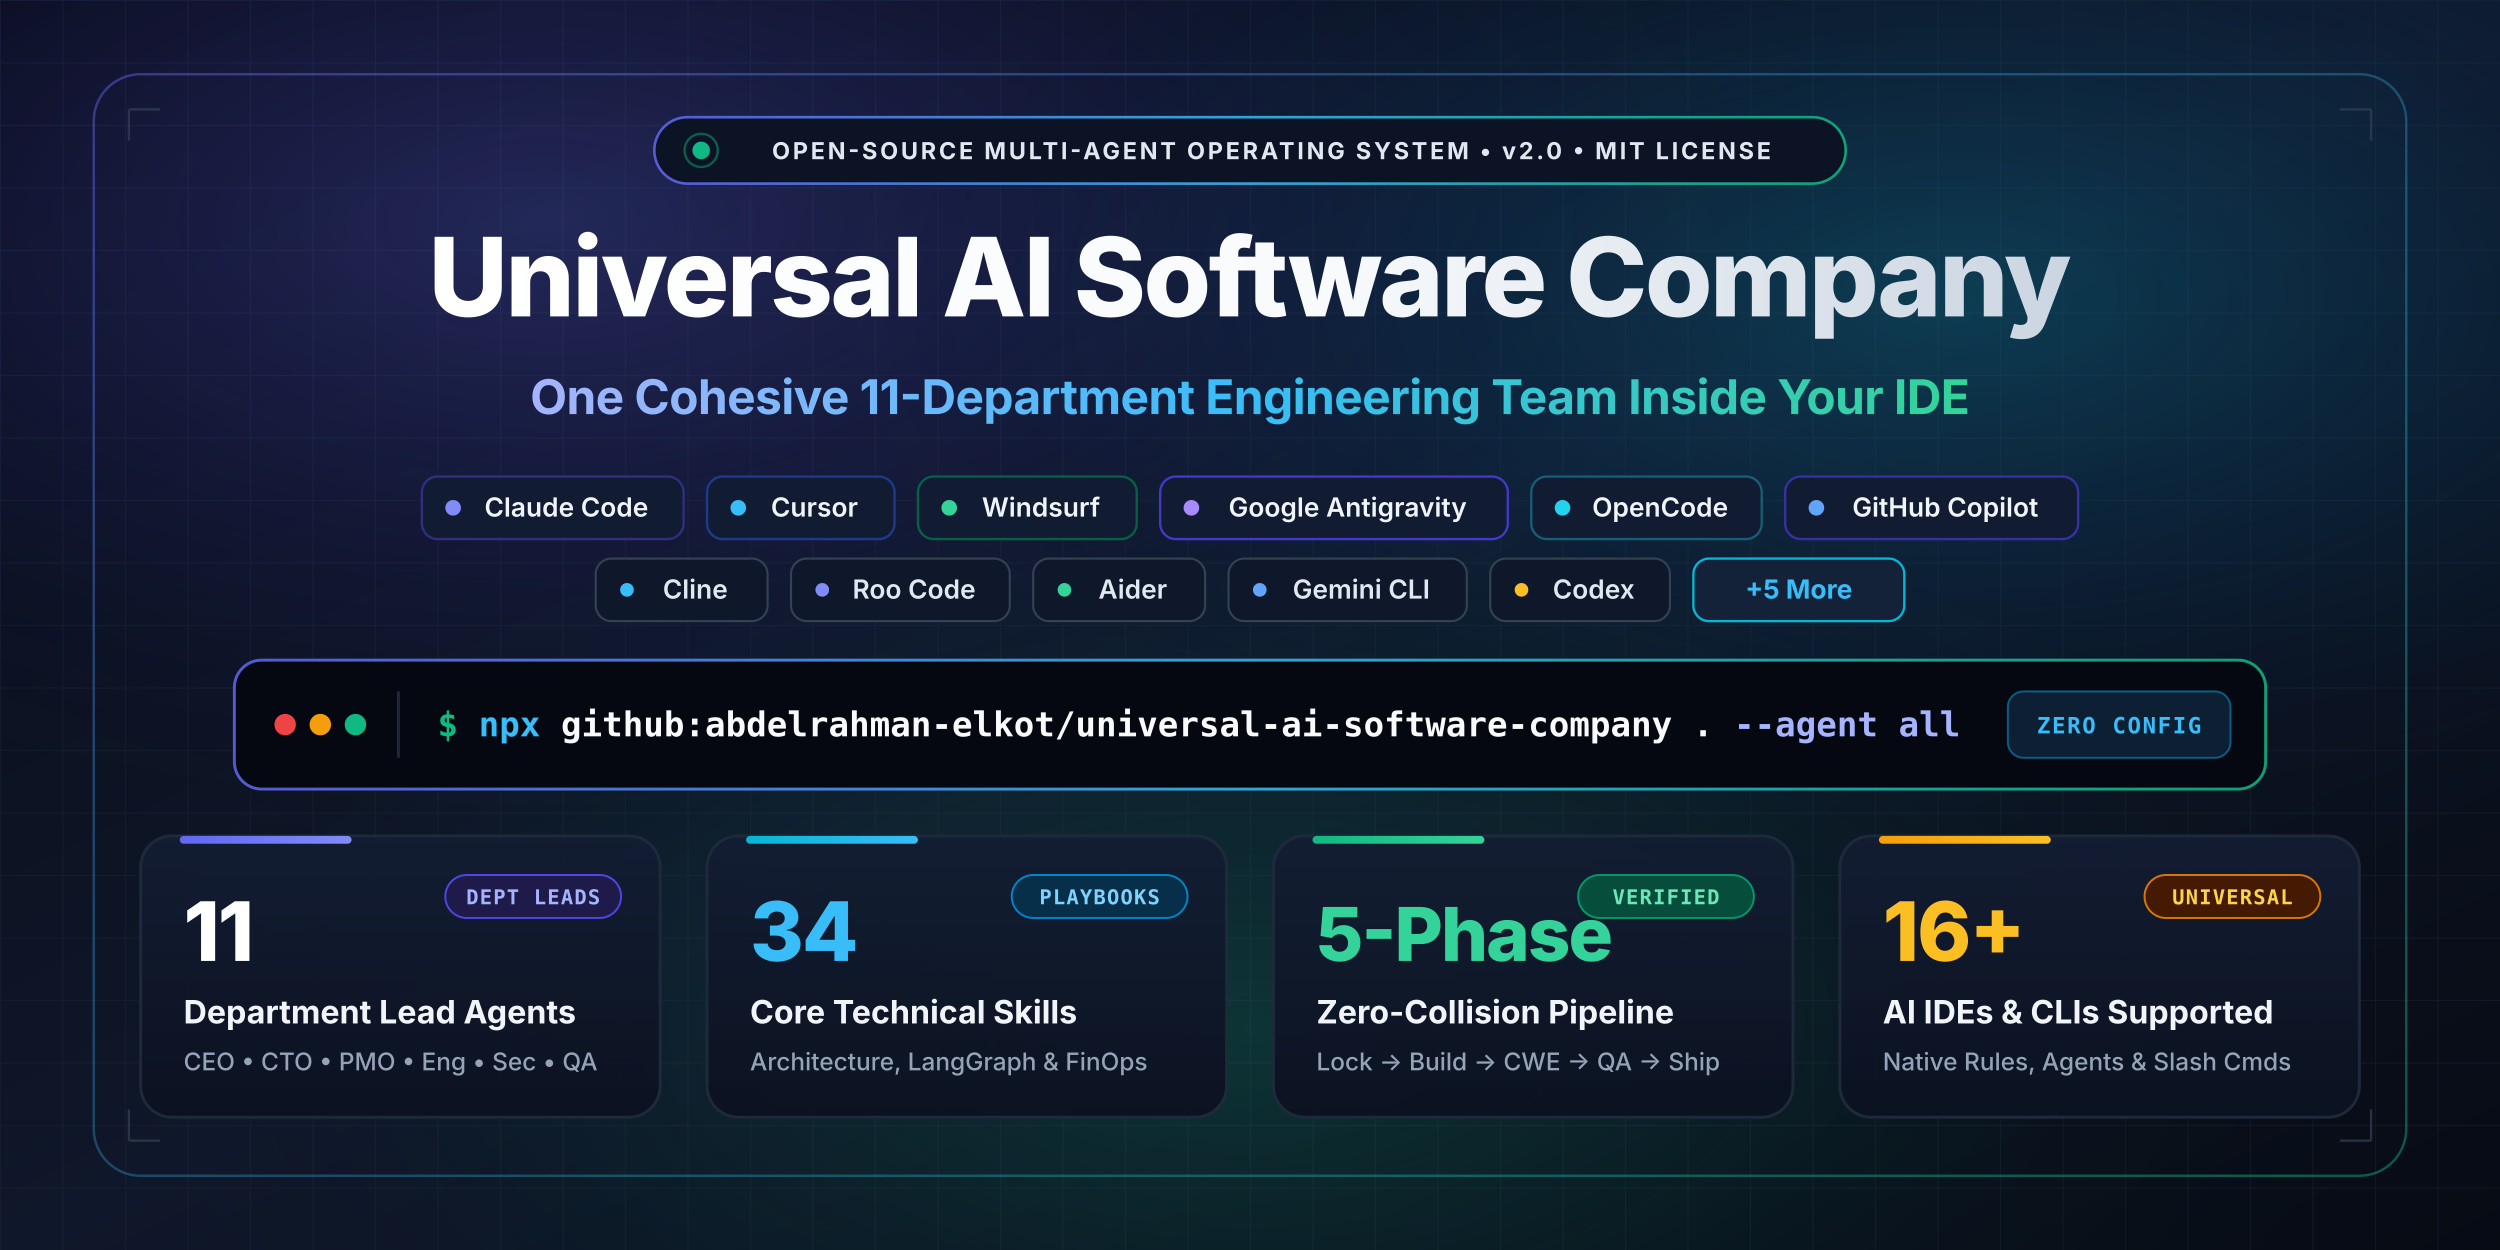
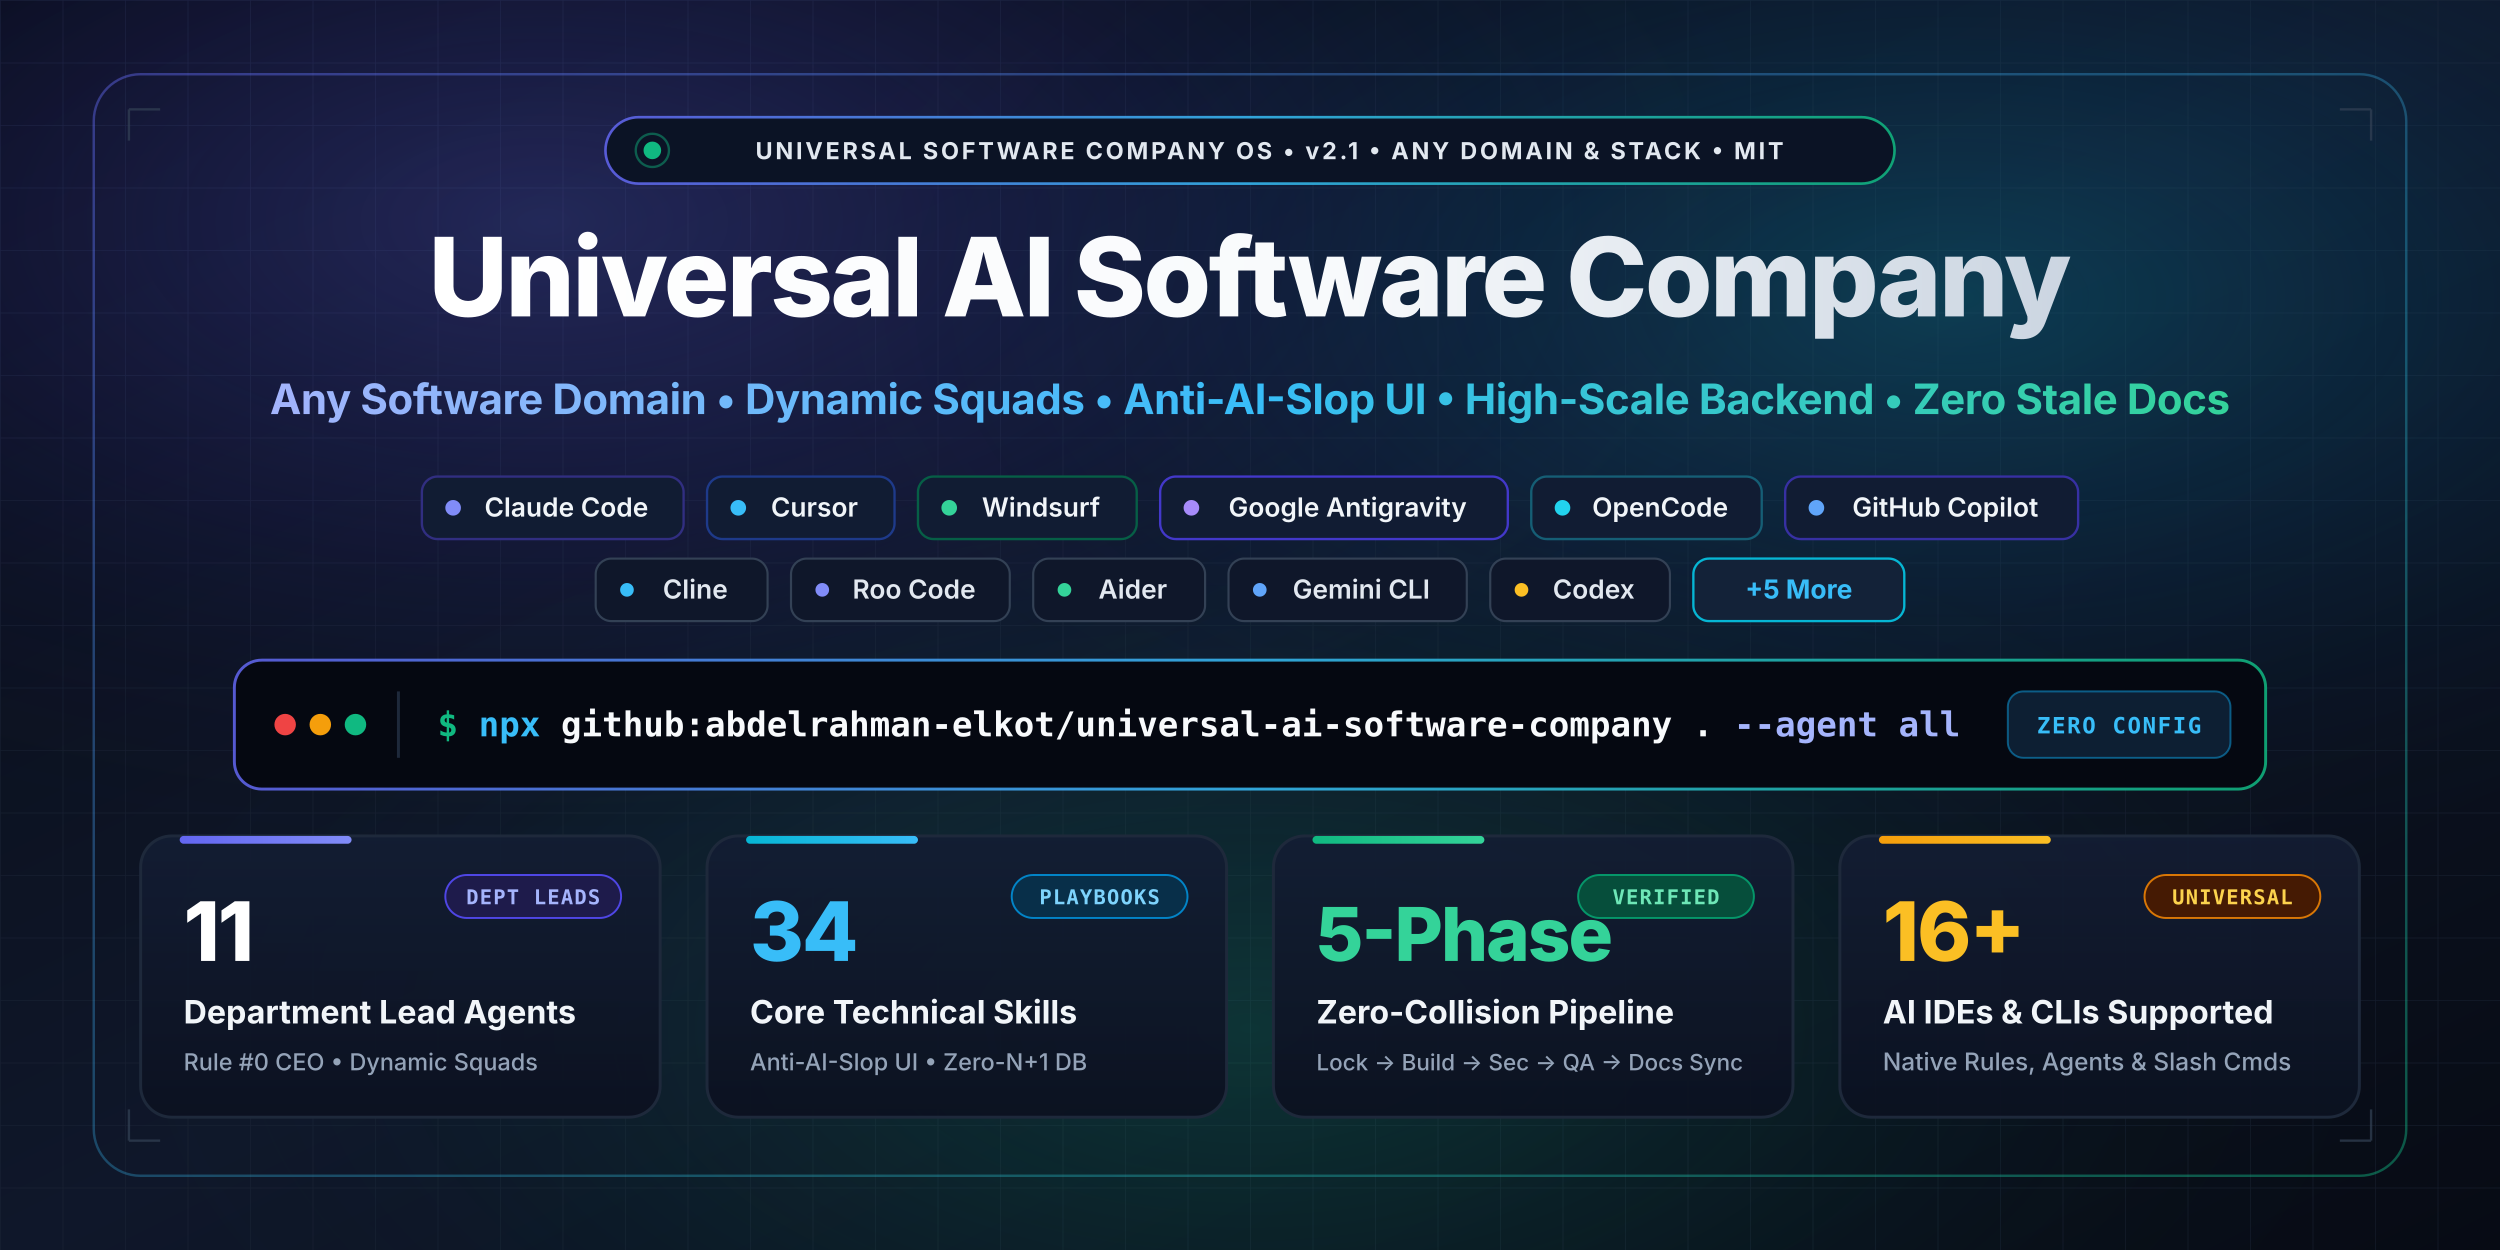
<svg xmlns="http://www.w3.org/2000/svg" viewBox="0 0 1280 640" width="1280" height="640" role="img" aria-labelledby="socialTitle socialDesc">
  <defs>
    <linearGradient id="bgGrad" x1="0%" y1="0%" x2="100%" y2="100%">
      <stop offset="0%" stop-color="#070B14" />
      <stop offset="50%" stop-color="#0F172A" />
      <stop offset="100%" stop-color="#070B14" />
    </linearGradient>
    <radialGradient id="indigoGlow" cx="22%" cy="18%" r="52%">
      <stop offset="0%" stop-color="#6366F1" stop-opacity="0.28" />
      <stop offset="55%" stop-color="#4F46E5" stop-opacity="0.08" />
      <stop offset="100%" stop-color="#070B14" stop-opacity="0" />
    </radialGradient>
    <radialGradient id="cyanGlow" cx="78%" cy="24%" r="48%">
      <stop offset="0%" stop-color="#06B6D4" stop-opacity="0.24" />
      <stop offset="55%" stop-color="#0284C7" stop-opacity="0.07" />
      <stop offset="100%" stop-color="#070B14" stop-opacity="0" />
    </radialGradient>
    <radialGradient id="emeraldGlow" cx="50%" cy="82%" r="48%">
      <stop offset="0%" stop-color="#10B981" stop-opacity="0.20" />
      <stop offset="60%" stop-color="#059669" stop-opacity="0.05" />
      <stop offset="100%" stop-color="#070B14" stop-opacity="0" />
    </radialGradient>
    <pattern id="archGrid" width="32" height="32" patternUnits="userSpaceOnUse">
      <path d="M 32 0 L 0 0 0 32" fill="none" stroke="#1E293B" stroke-width="0.75" stroke-opacity="0.55" />
    </pattern>
    <linearGradient id="frameBorder" x1="0%" y1="0%" x2="100%" y2="100%">
      <stop offset="0%" stop-color="#6366F1" stop-opacity="0.45" />
      <stop offset="50%" stop-color="#38BDF8" stop-opacity="0.30" />
      <stop offset="100%" stop-color="#10B981" stop-opacity="0.45" />
    </linearGradient>
    <linearGradient id="pillStroke" x1="0%" y1="0%" x2="100%" y2="0%">
      <stop offset="0%" stop-color="#6366F1" stop-opacity="0.85" />
      <stop offset="50%" stop-color="#38BDF8" stop-opacity="0.85" />
      <stop offset="100%" stop-color="#10B981" stop-opacity="0.85" />
    </linearGradient>
    <linearGradient id="heroTitleGrad" x1="0%" y1="0%" x2="100%" y2="0%">
      <stop offset="0%" stop-color="#FFFFFF" />
      <stop offset="55%" stop-color="#F8FAFC" />
      <stop offset="100%" stop-color="#CBD5E1" />
    </linearGradient>
    <linearGradient id="subtitleGrad" x1="0%" y1="0%" x2="100%" y2="0%">
      <stop offset="0%" stop-color="#A5B4FC" />
      <stop offset="50%" stop-color="#38BDF8" />
      <stop offset="100%" stop-color="#34D399" />
    </linearGradient>
    <linearGradient id="cardSurface" x1="0%" y1="0%" x2="0%" y2="100%">
      <stop offset="0%" stop-color="#131D33" stop-opacity="0.92" />
      <stop offset="100%" stop-color="#0B1120" stop-opacity="0.96" />
    </linearGradient>
    <linearGradient id="accentIndigo" x1="0%" y1="0%" x2="100%" y2="0%">
      <stop offset="0%" stop-color="#6366F1" />
      <stop offset="100%" stop-color="#818CF8" />
    </linearGradient>
    <linearGradient id="accentCyan" x1="0%" y1="0%" x2="100%" y2="0%">
      <stop offset="0%" stop-color="#06B6D4" />
      <stop offset="100%" stop-color="#38BDF8" />
    </linearGradient>
    <linearGradient id="accentEmerald" x1="0%" y1="0%" x2="100%" y2="0%">
      <stop offset="0%" stop-color="#10B981" />
      <stop offset="100%" stop-color="#34D399" />
    </linearGradient>
    <linearGradient id="accentAmber" x1="0%" y1="0%" x2="100%" y2="0%">
      <stop offset="0%" stop-color="#F59E0B" />
      <stop offset="100%" stop-color="#FBBF24" />
    </linearGradient>
  </defs>
  <rect x="0" y="0" width="1280" height="640" fill="url(#bgGrad)" />
  <rect x="0" y="0" width="1280" height="640" fill="url(#archGrid)" />
  <rect x="0" y="0" width="1280" height="640" fill="url(#indigoGlow)" />
  <rect x="0" y="0" width="1280" height="640" fill="url(#cyanGlow)" />
  <rect x="0" y="0" width="1280" height="640" fill="url(#emeraldGlow)" />
  <rect x="48" y="38" width="1184" height="564" rx="24" fill="none" stroke="url(#frameBorder)" stroke-width="1.25" />
  <g stroke="#334155" stroke-width="1.2" opacity="0.7">
    <path d="M 66 56 L 82 56 M 66 56 L 66 72" />
    <path d="M 1214 56 L 1198 56 M 1214 56 L 1214 72" />
    <path d="M 66 584 L 82 584 M 66 584 L 66 568" />
    <path d="M 1214 584 L 1198 584 M 1214 584 L 1214 568" />
  </g>
-   <g transform="translate(335, 60)">
-     <rect x="0" y="0" width="610" height="34" rx="17" fill="#0B1325" stroke="url(#pillStroke)" stroke-width="1.35" />
+   <g transform="translate(310, 60)">
+     <rect x="0" y="0" width="660" height="34" rx="17" fill="#0B1325" stroke="url(#pillStroke)" stroke-width="1.35" />
    <circle cx="24" cy="17" r="4.5" fill="#10B981" />
    <circle cx="24" cy="17" r="8.5" fill="none" stroke="#10B981" stroke-width="1.2" opacity="0.45" />
-     <text x="316" y="21.5" text-anchor="middle" fill="#E2E8F0" font-family="Inter, -apple-system, BlinkMacSystemFont, 'Segoe UI', Roboto, sans-serif" font-size="12" font-weight="700" letter-spacing="1.4">OPEN-SOURCE MULTI-AGENT OPERATING SYSTEM • v2.0 • MIT LICENSE</text>
+     <text x="340" y="21.5" text-anchor="middle" fill="#E2E8F0" font-family="Inter, -apple-system, BlinkMacSystemFont, 'Segoe UI', Roboto, sans-serif" font-size="12" font-weight="700" letter-spacing="1.4">UNIVERSAL SOFTWARE COMPANY OS • v2.1 • ANY DOMAIN &amp; STACK • MIT</text>
  </g>
  <text x="640" y="162" text-anchor="middle" fill="url(#heroTitleGrad)" font-family="Inter, -apple-system, BlinkMacSystemFont, 'Segoe UI', Roboto, sans-serif" font-size="56" font-weight="800" letter-spacing="-1.3">Universal AI Software Company</text>
-   <text x="640" y="212" text-anchor="middle" fill="url(#subtitleGrad)" font-family="Inter, -apple-system, BlinkMacSystemFont, 'Segoe UI', Roboto, sans-serif" font-size="24.5" font-weight="700" letter-spacing="-0.3">One Cohesive 11-Department Engineering Team Inside Your IDE</text>
+   <text x="640" y="212" text-anchor="middle" fill="url(#subtitleGrad)" font-family="Inter, -apple-system, BlinkMacSystemFont, 'Segoe UI', Roboto, sans-serif" font-size="21.5" font-weight="700" letter-spacing="-0.2">Any Software Domain • Dynamic Squads • Anti-AI-Slop UI • High-Scale Backend • Zero Stale Docs</text>
  <g transform="translate(216, 244)" font-family="Inter, -apple-system, BlinkMacSystemFont, 'Segoe UI', Roboto, sans-serif" font-size="13.5" font-weight="600">
    <g transform="translate(0, 0)">
      <rect x="0" y="0" width="134" height="32" rx="8" fill="#111C33" stroke="#312E81" stroke-width="1.2" />
      <circle cx="16" cy="16" r="4" fill="#818CF8" />
      <text x="74" y="20.5" text-anchor="middle" fill="#F1F5F9">Claude Code</text>
    </g>
    <g transform="translate(146, 0)">
      <rect x="0" y="0" width="96" height="32" rx="8" fill="#111C33" stroke="#1E3A8A" stroke-width="1.2" />
      <circle cx="16" cy="16" r="4" fill="#38BDF8" />
      <text x="55" y="20.5" text-anchor="middle" fill="#F1F5F9">Cursor</text>
    </g>
    <g transform="translate(254, 0)">
      <rect x="0" y="0" width="112" height="32" rx="8" fill="#111C33" stroke="#065F46" stroke-width="1.2" />
      <circle cx="16" cy="16" r="4" fill="#34D399" />
      <text x="63" y="20.5" text-anchor="middle" fill="#F1F5F9">Windsurf</text>
    </g>
    <g transform="translate(378, 0)">
      <rect x="0" y="0" width="178" height="32" rx="8" fill="#111C33" stroke="#4338CA" stroke-width="1.2" />
      <circle cx="16" cy="16" r="4" fill="#A78BFA" />
      <text x="96" y="20.5" text-anchor="middle" fill="#F1F5F9">Google Antigravity</text>
    </g>
    <g transform="translate(568, 0)">
      <rect x="0" y="0" width="118" height="32" rx="8" fill="#111C33" stroke="#155E75" stroke-width="1.2" />
      <circle cx="16" cy="16" r="4" fill="#22D3EE" />
      <text x="66" y="20.5" text-anchor="middle" fill="#F1F5F9">OpenCode</text>
    </g>
    <g transform="translate(698, 0)">
      <rect x="0" y="0" width="150" height="32" rx="8" fill="#111C33" stroke="#3730A3" stroke-width="1.2" />
      <circle cx="16" cy="16" r="4" fill="#60A5FA" />
      <text x="82" y="20.5" text-anchor="middle" fill="#F1F5F9">GitHub Copilot</text>
    </g>
  </g>
  <g transform="translate(305, 286)" font-family="Inter, -apple-system, BlinkMacSystemFont, 'Segoe UI', Roboto, sans-serif" font-size="13.5" font-weight="600">
    <g transform="translate(0, 0)">
      <rect x="0" y="0" width="88" height="32" rx="8" fill="#0F172A" stroke="#334155" stroke-width="1.1" />
      <circle cx="16" cy="16" r="3.5" fill="#38BDF8" />
      <text x="51" y="20.5" text-anchor="middle" fill="#E2E8F0">Cline</text>
    </g>
    <g transform="translate(100, 0)">
      <rect x="0" y="0" width="112" height="32" rx="8" fill="#0F172A" stroke="#334155" stroke-width="1.1" />
      <circle cx="16" cy="16" r="3.5" fill="#818CF8" />
      <text x="63" y="20.5" text-anchor="middle" fill="#E2E8F0">Roo Code</text>
    </g>
    <g transform="translate(224, 0)">
      <rect x="0" y="0" width="88" height="32" rx="8" fill="#0F172A" stroke="#334155" stroke-width="1.1" />
      <circle cx="16" cy="16" r="3.5" fill="#34D399" />
      <text x="51" y="20.5" text-anchor="middle" fill="#E2E8F0">Aider</text>
    </g>
    <g transform="translate(324, 0)">
      <rect x="0" y="0" width="122" height="32" rx="8" fill="#0F172A" stroke="#334155" stroke-width="1.1" />
      <circle cx="16" cy="16" r="3.5" fill="#60A5FA" />
      <text x="68" y="20.5" text-anchor="middle" fill="#E2E8F0">Gemini CLI</text>
    </g>
    <g transform="translate(458, 0)">
      <rect x="0" y="0" width="92" height="32" rx="8" fill="#0F172A" stroke="#334155" stroke-width="1.1" />
      <circle cx="16" cy="16" r="3.5" fill="#FBBF24" />
      <text x="53" y="20.5" text-anchor="middle" fill="#E2E8F0">Codex</text>
    </g>
    <g transform="translate(562, 0)">
      <rect x="0" y="0" width="108" height="32" rx="8" fill="#132238" stroke="#06B6D4" stroke-width="1.2" />
      <text x="54" y="20.5" text-anchor="middle" fill="#38BDF8" font-weight="700">+5 More</text>
    </g>
  </g>
  <g transform="translate(120, 338)">
    <rect x="0" y="0" width="1040" height="66" rx="14" fill="#050811" stroke="url(#pillStroke)" stroke-width="1.5" />
    <circle cx="26" cy="33" r="5.5" fill="#EF4444" />
    <circle cx="44" cy="33" r="5.5" fill="#F59E0B" />
    <circle cx="62" cy="33" r="5.5" fill="#10B981" />
    <line x1="84" y1="16" x2="84" y2="50" stroke="#1E293B" stroke-width="1.5" />
    <text x="104" y="39" font-family="'JetBrains Mono', 'Fira Code', Consolas, monospace" font-size="17.5" font-weight="600">
      <tspan fill="#10B981" font-weight="800">$</tspan>
      <tspan fill="#38BDF8"> npx</tspan>
      <tspan fill="#F8FAFC"> github:abdelrahman-elkot/universal-ai-software-company .</tspan>
      <tspan fill="#A5B4FC"> --agent all</tspan>
    </text>
    <rect x="908" y="16" width="114" height="34" rx="8" fill="#0D1F33" stroke="#0EA5E9" stroke-width="1" stroke-opacity="0.5" />
    <text x="965" y="37.5" text-anchor="middle" fill="#38BDF8" font-family="'JetBrains Mono', 'Fira Code', Consolas, monospace" font-size="11.5" font-weight="700" letter-spacing="0.8">ZERO CONFIG</text>
  </g>
  <g transform="translate(72, 428)">
    <rect x="0" y="0" width="266" height="144" rx="16" fill="url(#cardSurface)" stroke="#1E293B" stroke-width="1.5" />
    <rect x="20" y="0" width="88" height="4" rx="2" fill="url(#accentIndigo)" />
    <rect x="156" y="20" width="90" height="22" rx="11" fill="#1E1B4B" stroke="#4F46E5" stroke-width="1" />
    <text x="201" y="35" text-anchor="middle" fill="#A5B4FC" font-family="'JetBrains Mono', 'Fira Code', Consolas, monospace" font-size="10.5" font-weight="700" letter-spacing="0.6">DEPT LEADS</text>
    <text x="22" y="64" fill="#FFFFFF" font-family="Inter, -apple-system, BlinkMacSystemFont, 'Segoe UI', Roboto, sans-serif" font-size="42" font-weight="800" letter-spacing="-1">11</text>
    <text x="22" y="96" fill="#F1F5F9" font-family="Inter, -apple-system, BlinkMacSystemFont, 'Segoe UI', Roboto, sans-serif" font-size="16.5" font-weight="700">Department Lead Agents</text>
-     <text x="22" y="120" fill="#94A3B8" font-family="Inter, -apple-system, BlinkMacSystemFont, 'Segoe UI', Roboto, sans-serif" font-size="12.5" font-weight="500">CEO • CTO • PMO • Eng • Sec • QA</text>
+     <text x="22" y="120" fill="#94A3B8" font-family="Inter, -apple-system, BlinkMacSystemFont, 'Segoe UI', Roboto, sans-serif" font-size="12" font-weight="500">Rule #0 CEO • Dynamic Squads</text>
  </g>
  <g transform="translate(362, 428)">
    <rect x="0" y="0" width="266" height="144" rx="16" fill="url(#cardSurface)" stroke="#1E293B" stroke-width="1.5" />
    <rect x="20" y="0" width="88" height="4" rx="2" fill="url(#accentCyan)" />
    <rect x="156" y="20" width="90" height="22" rx="11" fill="#082F49" stroke="#0284C7" stroke-width="1" />
    <text x="201" y="35" text-anchor="middle" fill="#7DD3FC" font-family="'JetBrains Mono', 'Fira Code', Consolas, monospace" font-size="10.5" font-weight="700" letter-spacing="0.6">PLAYBOOKS</text>
    <text x="22" y="64" fill="#38BDF8" font-family="Inter, -apple-system, BlinkMacSystemFont, 'Segoe UI', Roboto, sans-serif" font-size="42" font-weight="800" letter-spacing="-1">34</text>
    <text x="22" y="96" fill="#F1F5F9" font-family="Inter, -apple-system, BlinkMacSystemFont, 'Segoe UI', Roboto, sans-serif" font-size="16.5" font-weight="700">Core Technical Skills</text>
-     <text x="22" y="120" fill="#94A3B8" font-family="Inter, -apple-system, BlinkMacSystemFont, 'Segoe UI', Roboto, sans-serif" font-size="12.5" font-weight="500">Architecture, LangGraph &amp; FinOps</text>
+     <text x="22" y="120" fill="#94A3B8" font-family="Inter, -apple-system, BlinkMacSystemFont, 'Segoe UI', Roboto, sans-serif" font-size="12" font-weight="500">Anti-AI-Slop UI • Zero-N+1 DB</text>
  </g>
  <g transform="translate(652, 428)">
    <rect x="0" y="0" width="266" height="144" rx="16" fill="url(#cardSurface)" stroke="#1E293B" stroke-width="1.5" />
    <rect x="20" y="0" width="88" height="4" rx="2" fill="url(#accentEmerald)" />
    <rect x="156" y="20" width="90" height="22" rx="11" fill="#064E3B" stroke="#059669" stroke-width="1" />
    <text x="201" y="35" text-anchor="middle" fill="#6EE7B7" font-family="'JetBrains Mono', 'Fira Code', Consolas, monospace" font-size="10.5" font-weight="700" letter-spacing="0.6">VERIFIED</text>
    <text x="22" y="64" fill="#34D399" font-family="Inter, -apple-system, BlinkMacSystemFont, 'Segoe UI', Roboto, sans-serif" font-size="38" font-weight="800" letter-spacing="-1">5-Phase</text>
    <text x="22" y="96" fill="#F1F5F9" font-family="Inter, -apple-system, BlinkMacSystemFont, 'Segoe UI', Roboto, sans-serif" font-size="16.5" font-weight="700">Zero-Collision Pipeline</text>
-     <text x="22" y="120" fill="#94A3B8" font-family="Inter, -apple-system, BlinkMacSystemFont, 'Segoe UI', Roboto, sans-serif" font-size="12.5" font-weight="500">Lock → Build → CWE → QA → Ship</text>
+     <text x="22" y="120" fill="#94A3B8" font-family="Inter, -apple-system, BlinkMacSystemFont, 'Segoe UI', Roboto, sans-serif" font-size="11.5" font-weight="500">Lock → Build → Sec → QA → Docs Sync</text>
  </g>
  <g transform="translate(942, 428)">
    <rect x="0" y="0" width="266" height="144" rx="16" fill="url(#cardSurface)" stroke="#1E293B" stroke-width="1.5" />
    <rect x="20" y="0" width="88" height="4" rx="2" fill="url(#accentAmber)" />
    <rect x="156" y="20" width="90" height="22" rx="11" fill="#451A03" stroke="#D97706" stroke-width="1" />
    <text x="201" y="35" text-anchor="middle" fill="#FCD34D" font-family="'JetBrains Mono', 'Fira Code', Consolas, monospace" font-size="10.5" font-weight="700" letter-spacing="0.6">UNIVERSAL</text>
    <text x="22" y="64" fill="#FBBF24" font-family="Inter, -apple-system, BlinkMacSystemFont, 'Segoe UI', Roboto, sans-serif" font-size="42" font-weight="800" letter-spacing="-1">16+</text>
    <text x="22" y="96" fill="#F1F5F9" font-family="Inter, -apple-system, BlinkMacSystemFont, 'Segoe UI', Roboto, sans-serif" font-size="16.5" font-weight="700">AI IDEs &amp; CLIs Supported</text>
    <text x="22" y="120" fill="#94A3B8" font-family="Inter, -apple-system, BlinkMacSystemFont, 'Segoe UI', Roboto, sans-serif" font-size="12.5" font-weight="500">Native Rules, Agents &amp; Slash Cmds</text>
  </g>
</svg>
